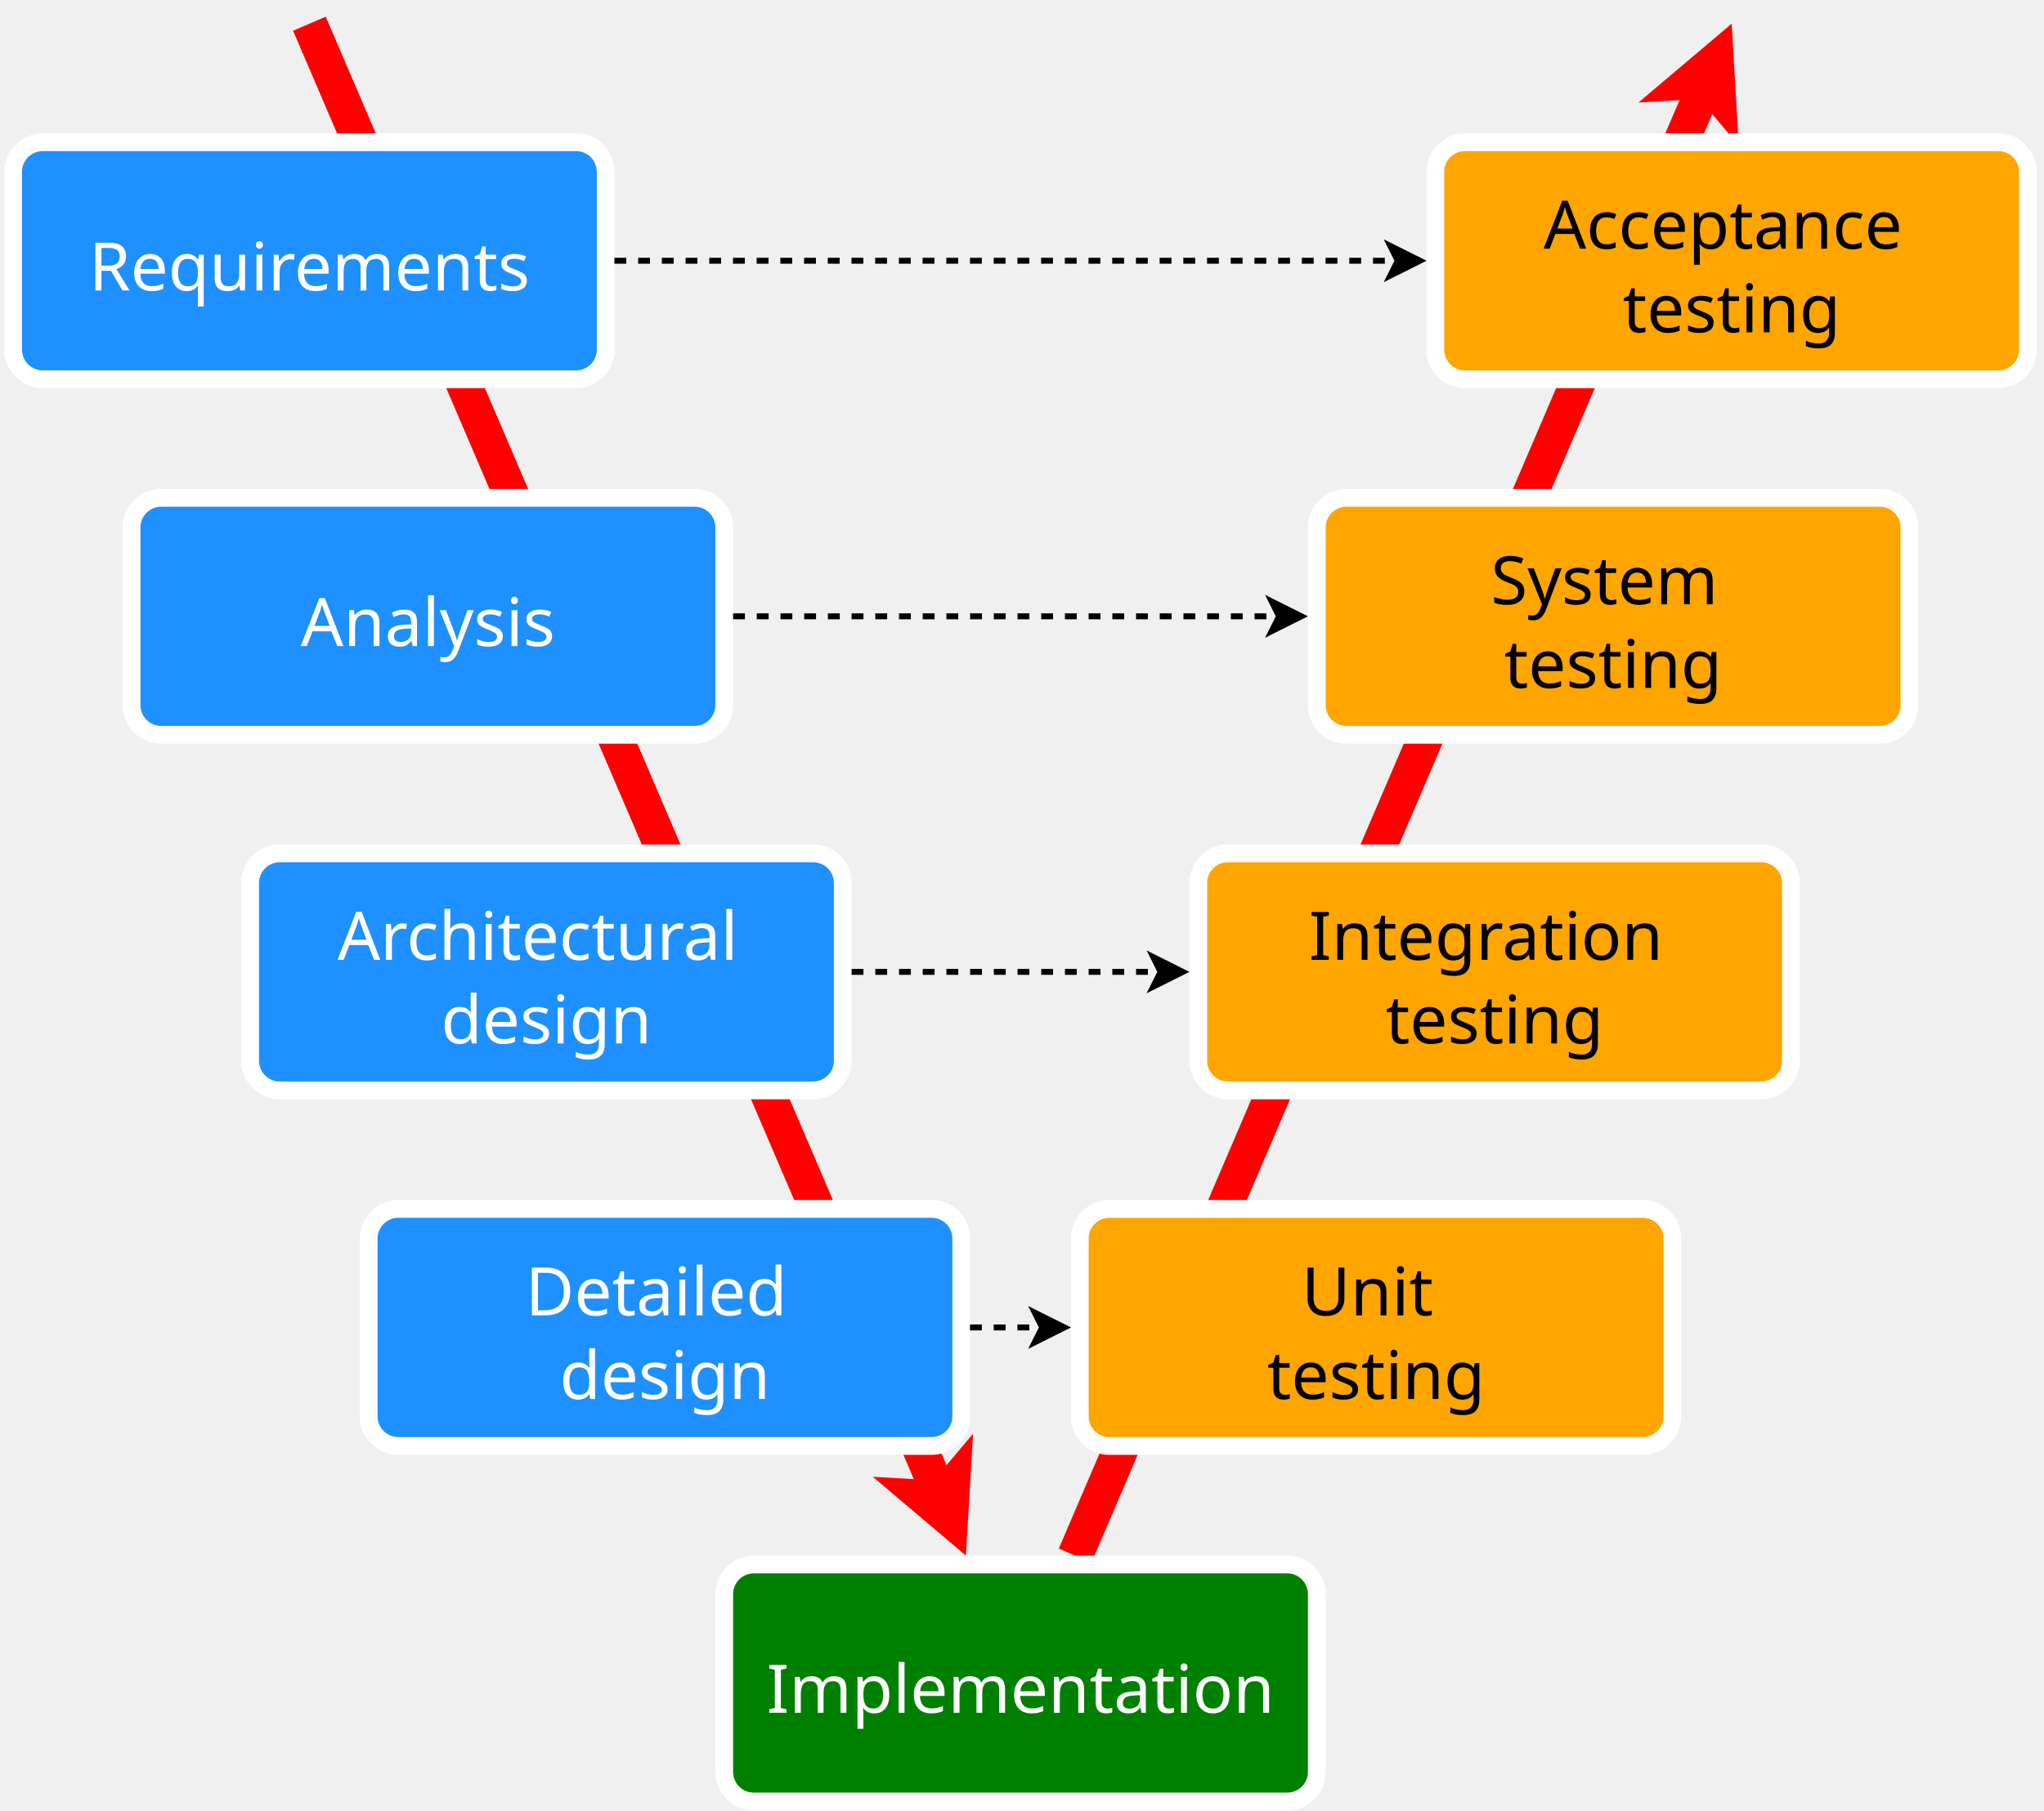
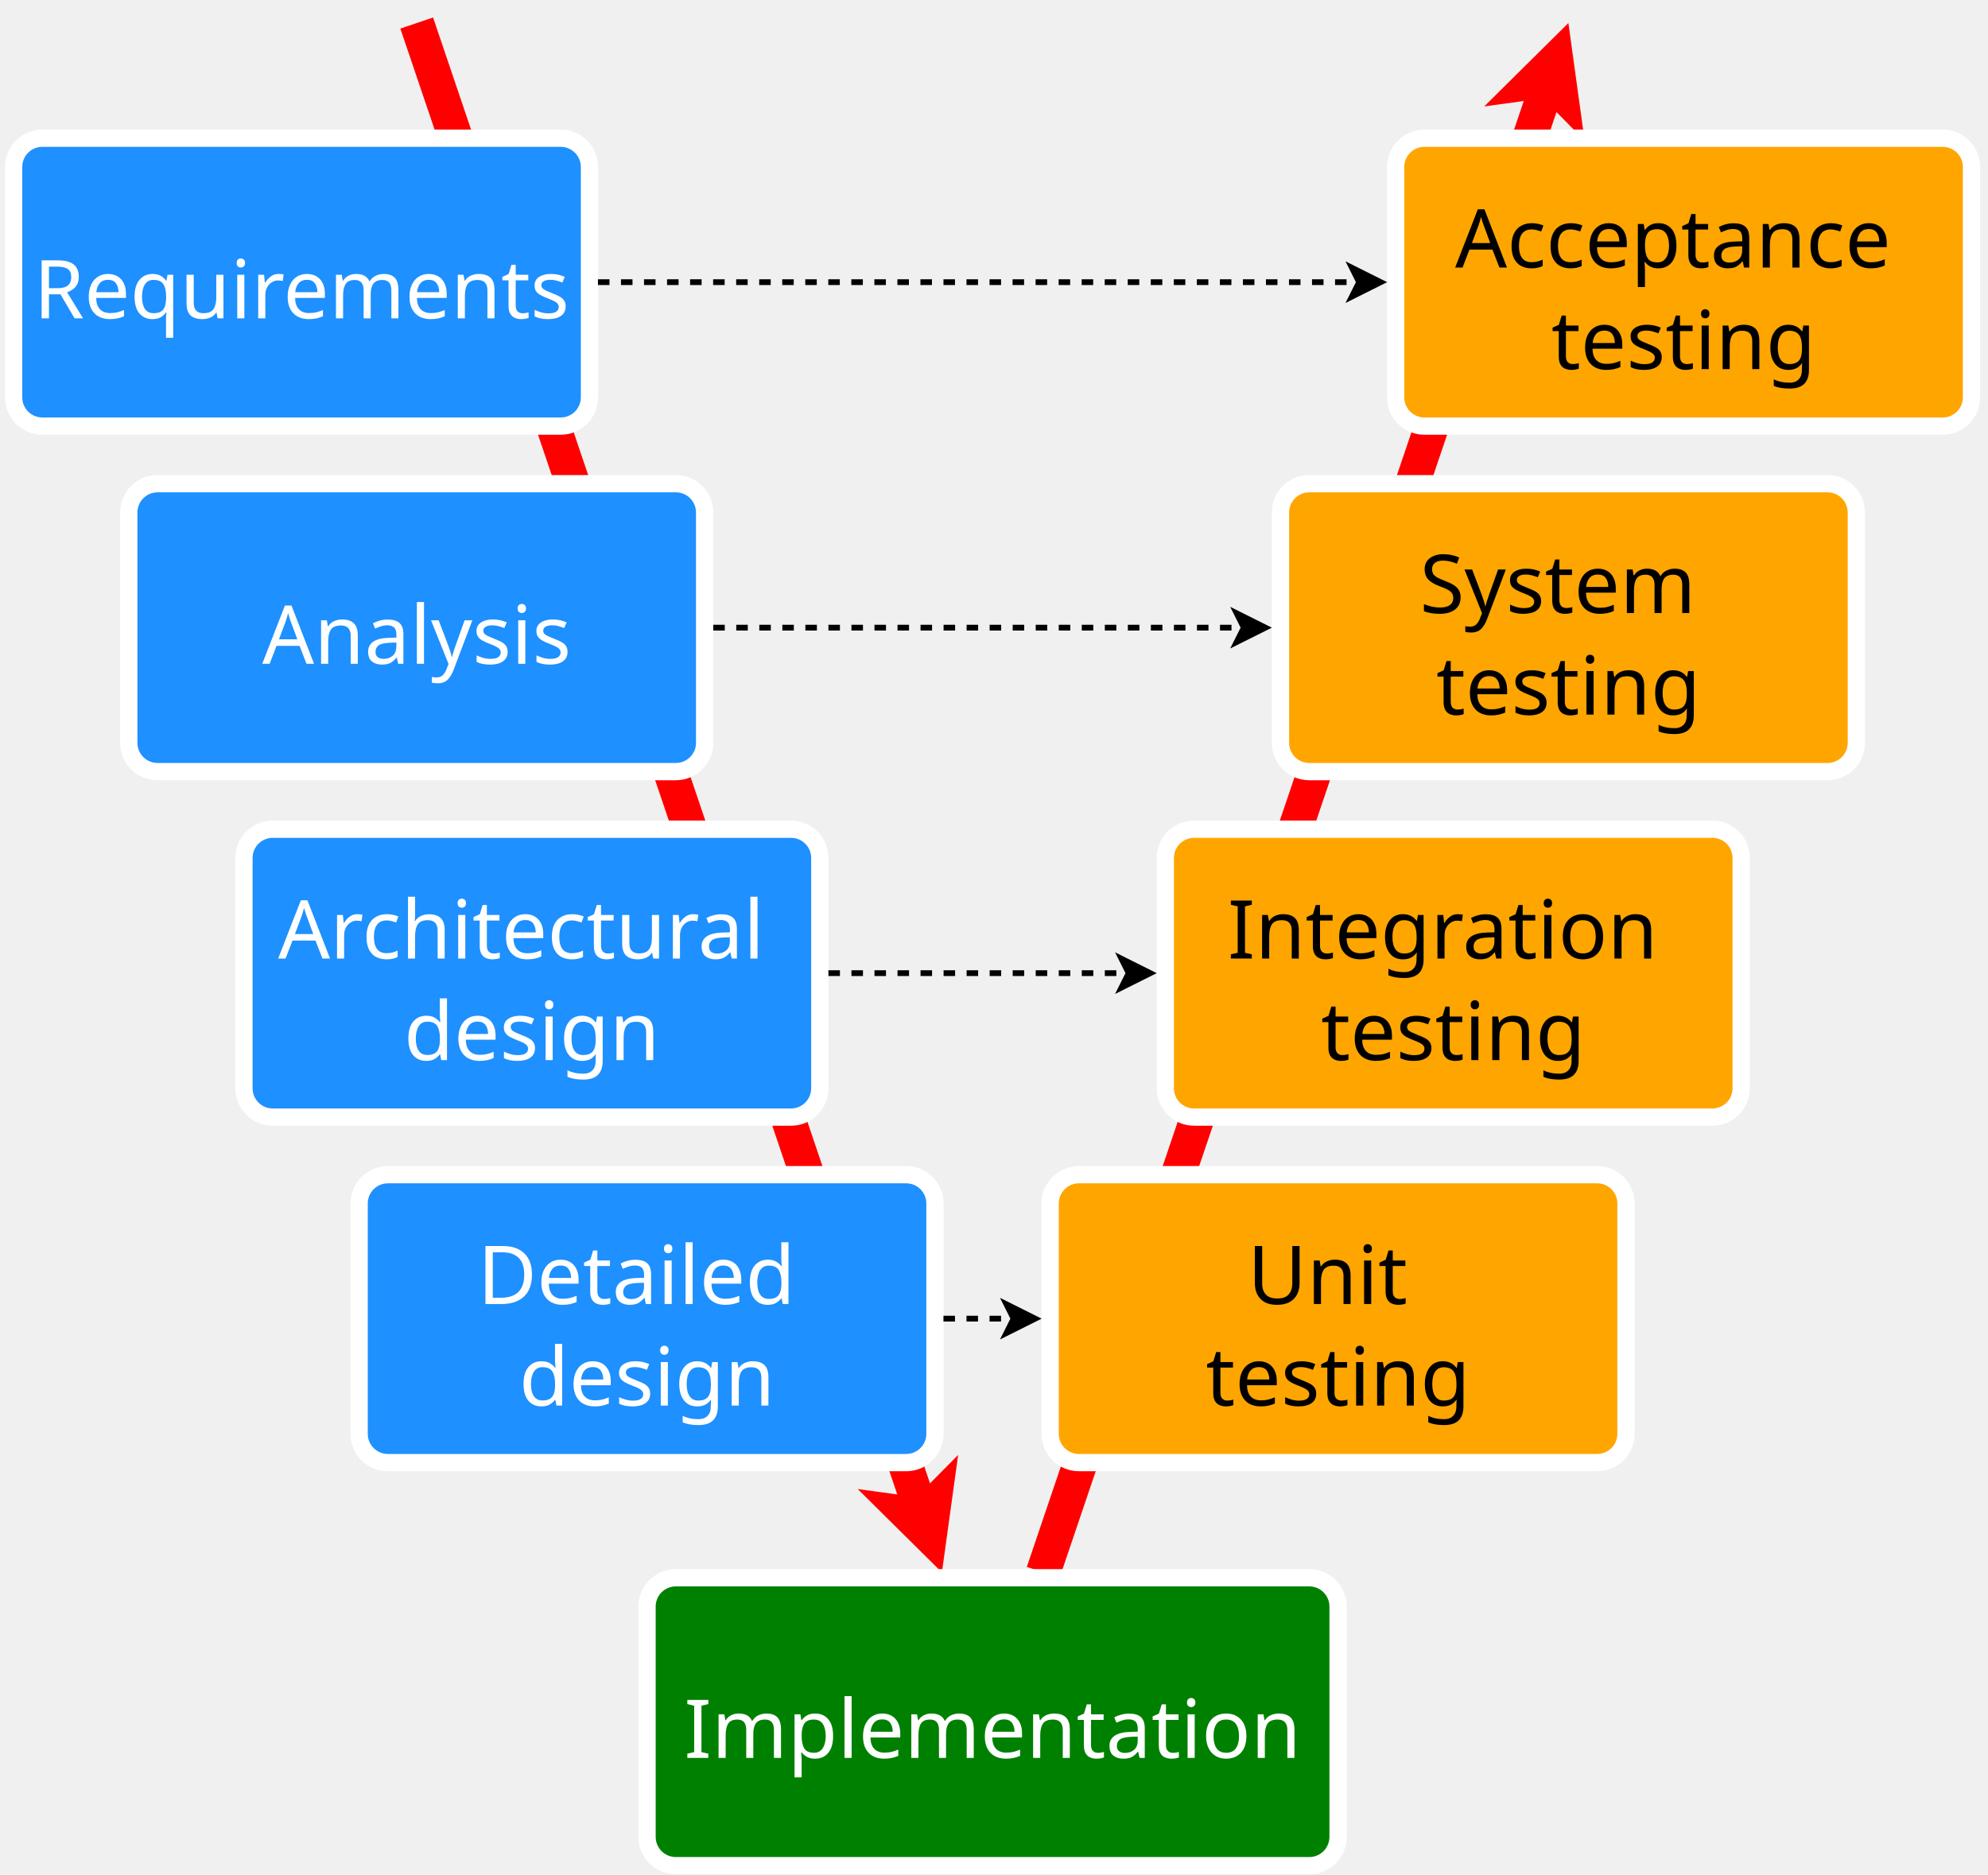
- <svg xmlns="http://www.w3.org/2000/svg" width="35cm" height="31cm" viewBox="897 432 687 611">
+ <svg xmlns="http://www.w3.org/2000/svg" width="35cm" height="33cm" viewBox="897 392 687 651">
+   <g id="Background" />
+   <g id="Background" />
  <g id="Background" />
  <g id="Background" />
  <g id="Background">
    <g>
-       <line style="fill: none; stroke-opacity: 1; stroke-width: 12; stroke: #ff0000" x1="1258.43" y1="956.993" x2="1471.76" y2="459.225" />
-       <polygon style="fill: #ff0000; fill-opacity: 1; stroke-opacity: 1; stroke-width: 12; stroke: #ff0000" fill-rule="evenodd" points="1474.72,452.332 1475.37,463.493 1471.76,459.225 1466.18,459.553 " />
+       <line style="fill: none; stroke-opacity: 1; stroke-width: 12; stroke: #ff0000" x1="1257.58" y1="938.145" x2="1433.29" y2="419.809" />
+       <polygon style="fill: #ff0000; fill-opacity: 1; stroke-opacity: 1; stroke-width: 12; stroke: #ff0000" fill-rule="evenodd" points="1435.69,412.706 1437.22,423.782 1433.29,419.809 1427.75,420.572 " />
    </g>
    <g>
-       <line style="fill: none; stroke-opacity: 1; stroke-width: 12; stroke: #ff0000" x1="1000" y1="440" x2="1213.33" y2="937.768" />
-       <polygon style="fill: #ff0000; fill-opacity: 1; stroke-opacity: 1; stroke-width: 12; stroke: #ff0000" fill-rule="evenodd" points="1216.28,944.662 1207.75,937.44 1213.33,937.768 1216.94,933.501 " />
+       <line style="fill: none; stroke-opacity: 1; stroke-width: 12; stroke: #ff0000" x1="1040" y1="400" x2="1215.71" y2="918.335" />
+       <polygon style="fill: #ff0000; fill-opacity: 1; stroke-opacity: 1; stroke-width: 12; stroke: #ff0000" fill-rule="evenodd" points="1218.11,925.438 1210.17,917.573 1215.71,918.335 1219.64,914.362 " />
    </g>
    <g>
-       <rect style="fill: #1e90ff; fill-opacity: 1; stroke-opacity: 1; stroke-width: 6; stroke: #ffffff" x="980" y="720" width="200" height="80" rx="10" ry="10" />
-       <text font-size="22.578" style="fill: #ffffff; fill-opacity: 1; stroke: none;text-anchor:middle;font-family:sans-serif;font-style:normal;font-weight:normal" x="1080" y="755.928">
-         <tspan x="1080" y="755.928">Architectural</tspan>
-         <tspan x="1080" y="784.15">design</tspan>
+       <rect style="fill: #1e90ff; fill-opacity: 1; stroke-opacity: 1; stroke-width: 6; stroke: #ffffff" x="980" y="680" width="200" height="100" rx="10" ry="10" />
+       <text font-size="28.222" style="fill: #ffffff; fill-opacity: 1; stroke: none;text-anchor:middle;font-family:sans-serif;font-style:normal;font-weight:normal" x="1080" y="724.922">
+         <tspan x="1080" y="724.922">Architectural</tspan>
+         <tspan x="1080" y="760.2">design</tspan>
      </text>
    </g>
    <g>
-       <rect style="fill: #1e90ff; fill-opacity: 1; stroke-opacity: 1; stroke-width: 6; stroke: #ffffff" x="1020" y="840" width="200" height="80" rx="10" ry="10" />
-       <text font-size="22.578" style="fill: #ffffff; fill-opacity: 1; stroke: none;text-anchor:middle;font-family:sans-serif;font-style:normal;font-weight:normal" x="1120" y="875.928">
-         <tspan x="1120" y="875.928">Detailed</tspan>
-         <tspan x="1120" y="904.15">design</tspan>
+       <rect style="fill: #1e90ff; fill-opacity: 1; stroke-opacity: 1; stroke-width: 6; stroke: #ffffff" x="1020" y="800" width="200" height="100" rx="10" ry="10" />
+       <text font-size="28.222" style="fill: #ffffff; fill-opacity: 1; stroke: none;text-anchor:middle;font-family:sans-serif;font-style:normal;font-weight:normal" x="1120" y="844.922">
+         <tspan x="1120" y="844.922">Detailed</tspan>
+         <tspan x="1120" y="880.2">design</tspan>
      </text>
    </g>
    <g>
-       <rect style="fill: #008000; fill-opacity: 1; stroke-opacity: 1; stroke-width: 6; stroke: #ffffff" x="1140" y="960" width="200" height="80" rx="10" ry="10" />
-       <text font-size="22.578" style="fill: #ffffff; fill-opacity: 1; stroke: none;text-anchor:middle;font-family:sans-serif;font-style:normal;font-weight:normal" x="1240" y="1010.04">
-         <tspan x="1240" y="1010.04">Implementation</tspan>
+       <rect style="fill: #008000; fill-opacity: 1; stroke-opacity: 1; stroke-width: 6; stroke: #ffffff" x="1120" y="940" width="240" height="100" rx="10" ry="10" />
+       <text font-size="28.222" style="fill: #ffffff; fill-opacity: 1; stroke: none;text-anchor:middle;font-family:sans-serif;font-style:normal;font-weight:normal" x="1240" y="1002.56">
+         <tspan x="1240" y="1002.56">Implementation</tspan>
      </text>
    </g>
    <g>
-       <rect style="fill: #1e90ff; fill-opacity: 1; stroke-opacity: 1; stroke-width: 6; stroke: #ffffff" x="940" y="600" width="200" height="80" rx="10" ry="10" />
-       <text font-size="22.578" style="fill: #ffffff; fill-opacity: 1; stroke: none;text-anchor:middle;font-family:sans-serif;font-style:normal;font-weight:normal" x="1040" y="650.039">
-         <tspan x="1040" y="650.039">Analysis</tspan>
+       <rect style="fill: #1e90ff; fill-opacity: 1; stroke-opacity: 1; stroke-width: 6; stroke: #ffffff" x="940" y="560" width="200" height="100" rx="10" ry="10" />
+       <text font-size="28.222" style="fill: #ffffff; fill-opacity: 1; stroke: none;text-anchor:middle;font-family:sans-serif;font-style:normal;font-weight:normal" x="1040" y="622.561">
+         <tspan x="1040" y="622.561">Analysis</tspan>
      </text>
    </g>
    <g>
-       <rect style="fill: #1e90ff; fill-opacity: 1; stroke-opacity: 1; stroke-width: 6; stroke: #ffffff" x="900" y="480" width="200" height="80" rx="10" ry="10" />
-       <text font-size="22.578" style="fill: #ffffff; fill-opacity: 1; stroke: none;text-anchor:middle;font-family:sans-serif;font-style:normal;font-weight:normal" x="1000" y="530.039">
-         <tspan x="1000" y="530.039">Requirements</tspan>
+       <rect style="fill: #1e90ff; fill-opacity: 1; stroke-opacity: 1; stroke-width: 6; stroke: #ffffff" x="900" y="440" width="200" height="100" rx="10" ry="10" />
+       <text font-size="28.222" style="fill: #ffffff; fill-opacity: 1; stroke: none;text-anchor:middle;font-family:sans-serif;font-style:normal;font-weight:normal" x="1000" y="502.561">
+         <tspan x="1000" y="502.561">Requirements</tspan>
      </text>
    </g>
    <g>
-       <rect style="fill: #ffa500; fill-opacity: 1; stroke-opacity: 1; stroke-width: 6; stroke: #ffffff" x="1300" y="720" width="200" height="80" rx="10" ry="10" />
-       <text font-size="22.578" style="fill: #000000; fill-opacity: 1; stroke: none;text-anchor:middle;font-family:sans-serif;font-style:normal;font-weight:normal" x="1400" y="755.928">
-         <tspan x="1400" y="755.928">Integration</tspan>
-         <tspan x="1400" y="784.15">testing</tspan>
+       <rect style="fill: #ffa500; fill-opacity: 1; stroke-opacity: 1; stroke-width: 6; stroke: #ffffff" x="1300" y="680" width="200" height="100" rx="10" ry="10" />
+       <text font-size="28.222" style="fill: #000000; fill-opacity: 1; stroke: none;text-anchor:middle;font-family:sans-serif;font-style:normal;font-weight:normal" x="1400" y="724.922">
+         <tspan x="1400" y="724.922">Integration</tspan>
+         <tspan x="1400" y="760.2">testing</tspan>
      </text>
    </g>
    <g>
-       <rect style="fill: #ffa500; fill-opacity: 1; stroke-opacity: 1; stroke-width: 6; stroke: #ffffff" x="1260" y="840" width="200" height="80" rx="10" ry="10" />
-       <text font-size="22.578" style="fill: #000000; fill-opacity: 1; stroke: none;text-anchor:middle;font-family:sans-serif;font-style:normal;font-weight:normal" x="1360" y="875.928">
-         <tspan x="1360" y="875.928">Unit</tspan>
-         <tspan x="1360" y="904.15">testing</tspan>
+       <rect style="fill: #ffa500; fill-opacity: 1; stroke-opacity: 1; stroke-width: 6; stroke: #ffffff" x="1260" y="800" width="200" height="100" rx="10" ry="10" />
+       <text font-size="28.222" style="fill: #000000; fill-opacity: 1; stroke: none;text-anchor:middle;font-family:sans-serif;font-style:normal;font-weight:normal" x="1360" y="844.922">
+         <tspan x="1360" y="844.922">Unit</tspan>
+         <tspan x="1360" y="880.2">testing</tspan>
      </text>
    </g>
    <g>
-       <rect style="fill: #ffa500; fill-opacity: 1; stroke-opacity: 1; stroke-width: 6; stroke: #ffffff" x="1340" y="600" width="200" height="80" rx="10" ry="10" />
-       <text font-size="22.578" style="fill: #000000; fill-opacity: 1; stroke: none;text-anchor:middle;font-family:sans-serif;font-style:normal;font-weight:normal" x="1440" y="635.928">
-         <tspan x="1440" y="635.928">System</tspan>
-         <tspan x="1440" y="664.15">testing</tspan>
+       <rect style="fill: #ffa500; fill-opacity: 1; stroke-opacity: 1; stroke-width: 6; stroke: #ffffff" x="1340" y="560" width="200" height="100" rx="10" ry="10" />
+       <text font-size="28.222" style="fill: #000000; fill-opacity: 1; stroke: none;text-anchor:middle;font-family:sans-serif;font-style:normal;font-weight:normal" x="1440" y="604.922">
+         <tspan x="1440" y="604.922">System</tspan>
+         <tspan x="1440" y="640.2">testing</tspan>
      </text>
    </g>
    <g>
-       <rect style="fill: #ffa500; fill-opacity: 1; stroke-opacity: 1; stroke-width: 6; stroke: #ffffff" x="1380" y="480" width="200" height="80" rx="10" ry="10" />
-       <text font-size="22.578" style="fill: #000000; fill-opacity: 1; stroke: none;text-anchor:middle;font-family:sans-serif;font-style:normal;font-weight:normal" x="1480" y="515.928">
-         <tspan x="1480" y="515.928">Acceptance</tspan>
-         <tspan x="1480" y="544.15">testing</tspan>
+       <rect style="fill: #ffa500; fill-opacity: 1; stroke-opacity: 1; stroke-width: 6; stroke: #ffffff" x="1380" y="440" width="200" height="100" rx="10" ry="10" />
+       <text font-size="28.222" style="fill: #000000; fill-opacity: 1; stroke: none;text-anchor:middle;font-family:sans-serif;font-style:normal;font-weight:normal" x="1480" y="484.922">
+         <tspan x="1480" y="484.922">Acceptance</tspan>
+         <tspan x="1480" y="520.2">testing</tspan>
      </text>
    </g>
    <g>
-       <line style="fill: none; stroke-opacity: 1; stroke-width: 2; stroke-dasharray: 4; stroke: #000000" x1="1102.95" y1="520" x2="1367.31" y2="520" />
-       <polygon style="fill: #000000; fill-opacity: 1; stroke-opacity: 1; stroke-width: 2; stroke: #000000" fill-rule="evenodd" points="1374.81,520 1364.81,525 1367.31,520 1364.81,515 " />
+       <line style="fill: none; stroke-opacity: 1; stroke-width: 2; stroke-dasharray: 4; stroke: #000000" x1="1102.95" y1="490" x2="1367.31" y2="490" />
+       <polygon style="fill: #000000; fill-opacity: 1; stroke-opacity: 1; stroke-width: 2; stroke: #000000" fill-rule="evenodd" points="1374.81,490 1364.81,495 1367.31,490 1364.81,485 " />
    </g>
    <g>
-       <line style="fill: none; stroke-opacity: 1; stroke-width: 2; stroke-dasharray: 4; stroke: #000000" x1="1142.99" y1="640" x2="1327.27" y2="640" />
-       <polygon style="fill: #000000; fill-opacity: 1; stroke-opacity: 1; stroke-width: 2; stroke: #000000" fill-rule="evenodd" points="1334.77,640 1324.77,645 1327.27,640 1324.77,635 " />
+       <line style="fill: none; stroke-opacity: 1; stroke-width: 2; stroke-dasharray: 4; stroke: #000000" x1="1142.99" y1="610" x2="1327.27" y2="610" />
+       <polygon style="fill: #000000; fill-opacity: 1; stroke-opacity: 1; stroke-width: 2; stroke: #000000" fill-rule="evenodd" points="1334.77,610 1324.77,615 1327.27,610 1324.77,605 " />
    </g>
    <g>
-       <line style="fill: none; stroke-opacity: 1; stroke-width: 2; stroke-dasharray: 4; stroke: #000000" x1="1182.99" y1="760" x2="1287.28" y2="760" />
-       <polygon style="fill: #000000; fill-opacity: 1; stroke-opacity: 1; stroke-width: 2; stroke: #000000" fill-rule="evenodd" points="1294.78,760 1284.78,765 1287.28,760 1284.78,755 " />
+       <line style="fill: none; stroke-opacity: 1; stroke-width: 2; stroke-dasharray: 4; stroke: #000000" x1="1182.99" y1="730" x2="1287.28" y2="730" />
+       <polygon style="fill: #000000; fill-opacity: 1; stroke-opacity: 1; stroke-width: 2; stroke: #000000" fill-rule="evenodd" points="1294.78,730 1284.78,735 1287.28,730 1284.78,725 " />
    </g>
    <g>
-       <line style="fill: none; stroke-opacity: 1; stroke-width: 2; stroke-dasharray: 4; stroke: #000000" x1="1222.95" y1="880" x2="1247.31" y2="880" />
-       <polygon style="fill: #000000; fill-opacity: 1; stroke-opacity: 1; stroke-width: 2; stroke: #000000" fill-rule="evenodd" points="1254.81,880 1244.81,885 1247.31,880 1244.81,875 " />
+       <line style="fill: none; stroke-opacity: 1; stroke-width: 2; stroke-dasharray: 4; stroke: #000000" x1="1222.95" y1="850" x2="1247.31" y2="850" />
+       <polygon style="fill: #000000; fill-opacity: 1; stroke-opacity: 1; stroke-width: 2; stroke: #000000" fill-rule="evenodd" points="1254.81,850 1244.81,855 1247.31,850 1244.81,845 " />
    </g>
  </g>
</svg>
